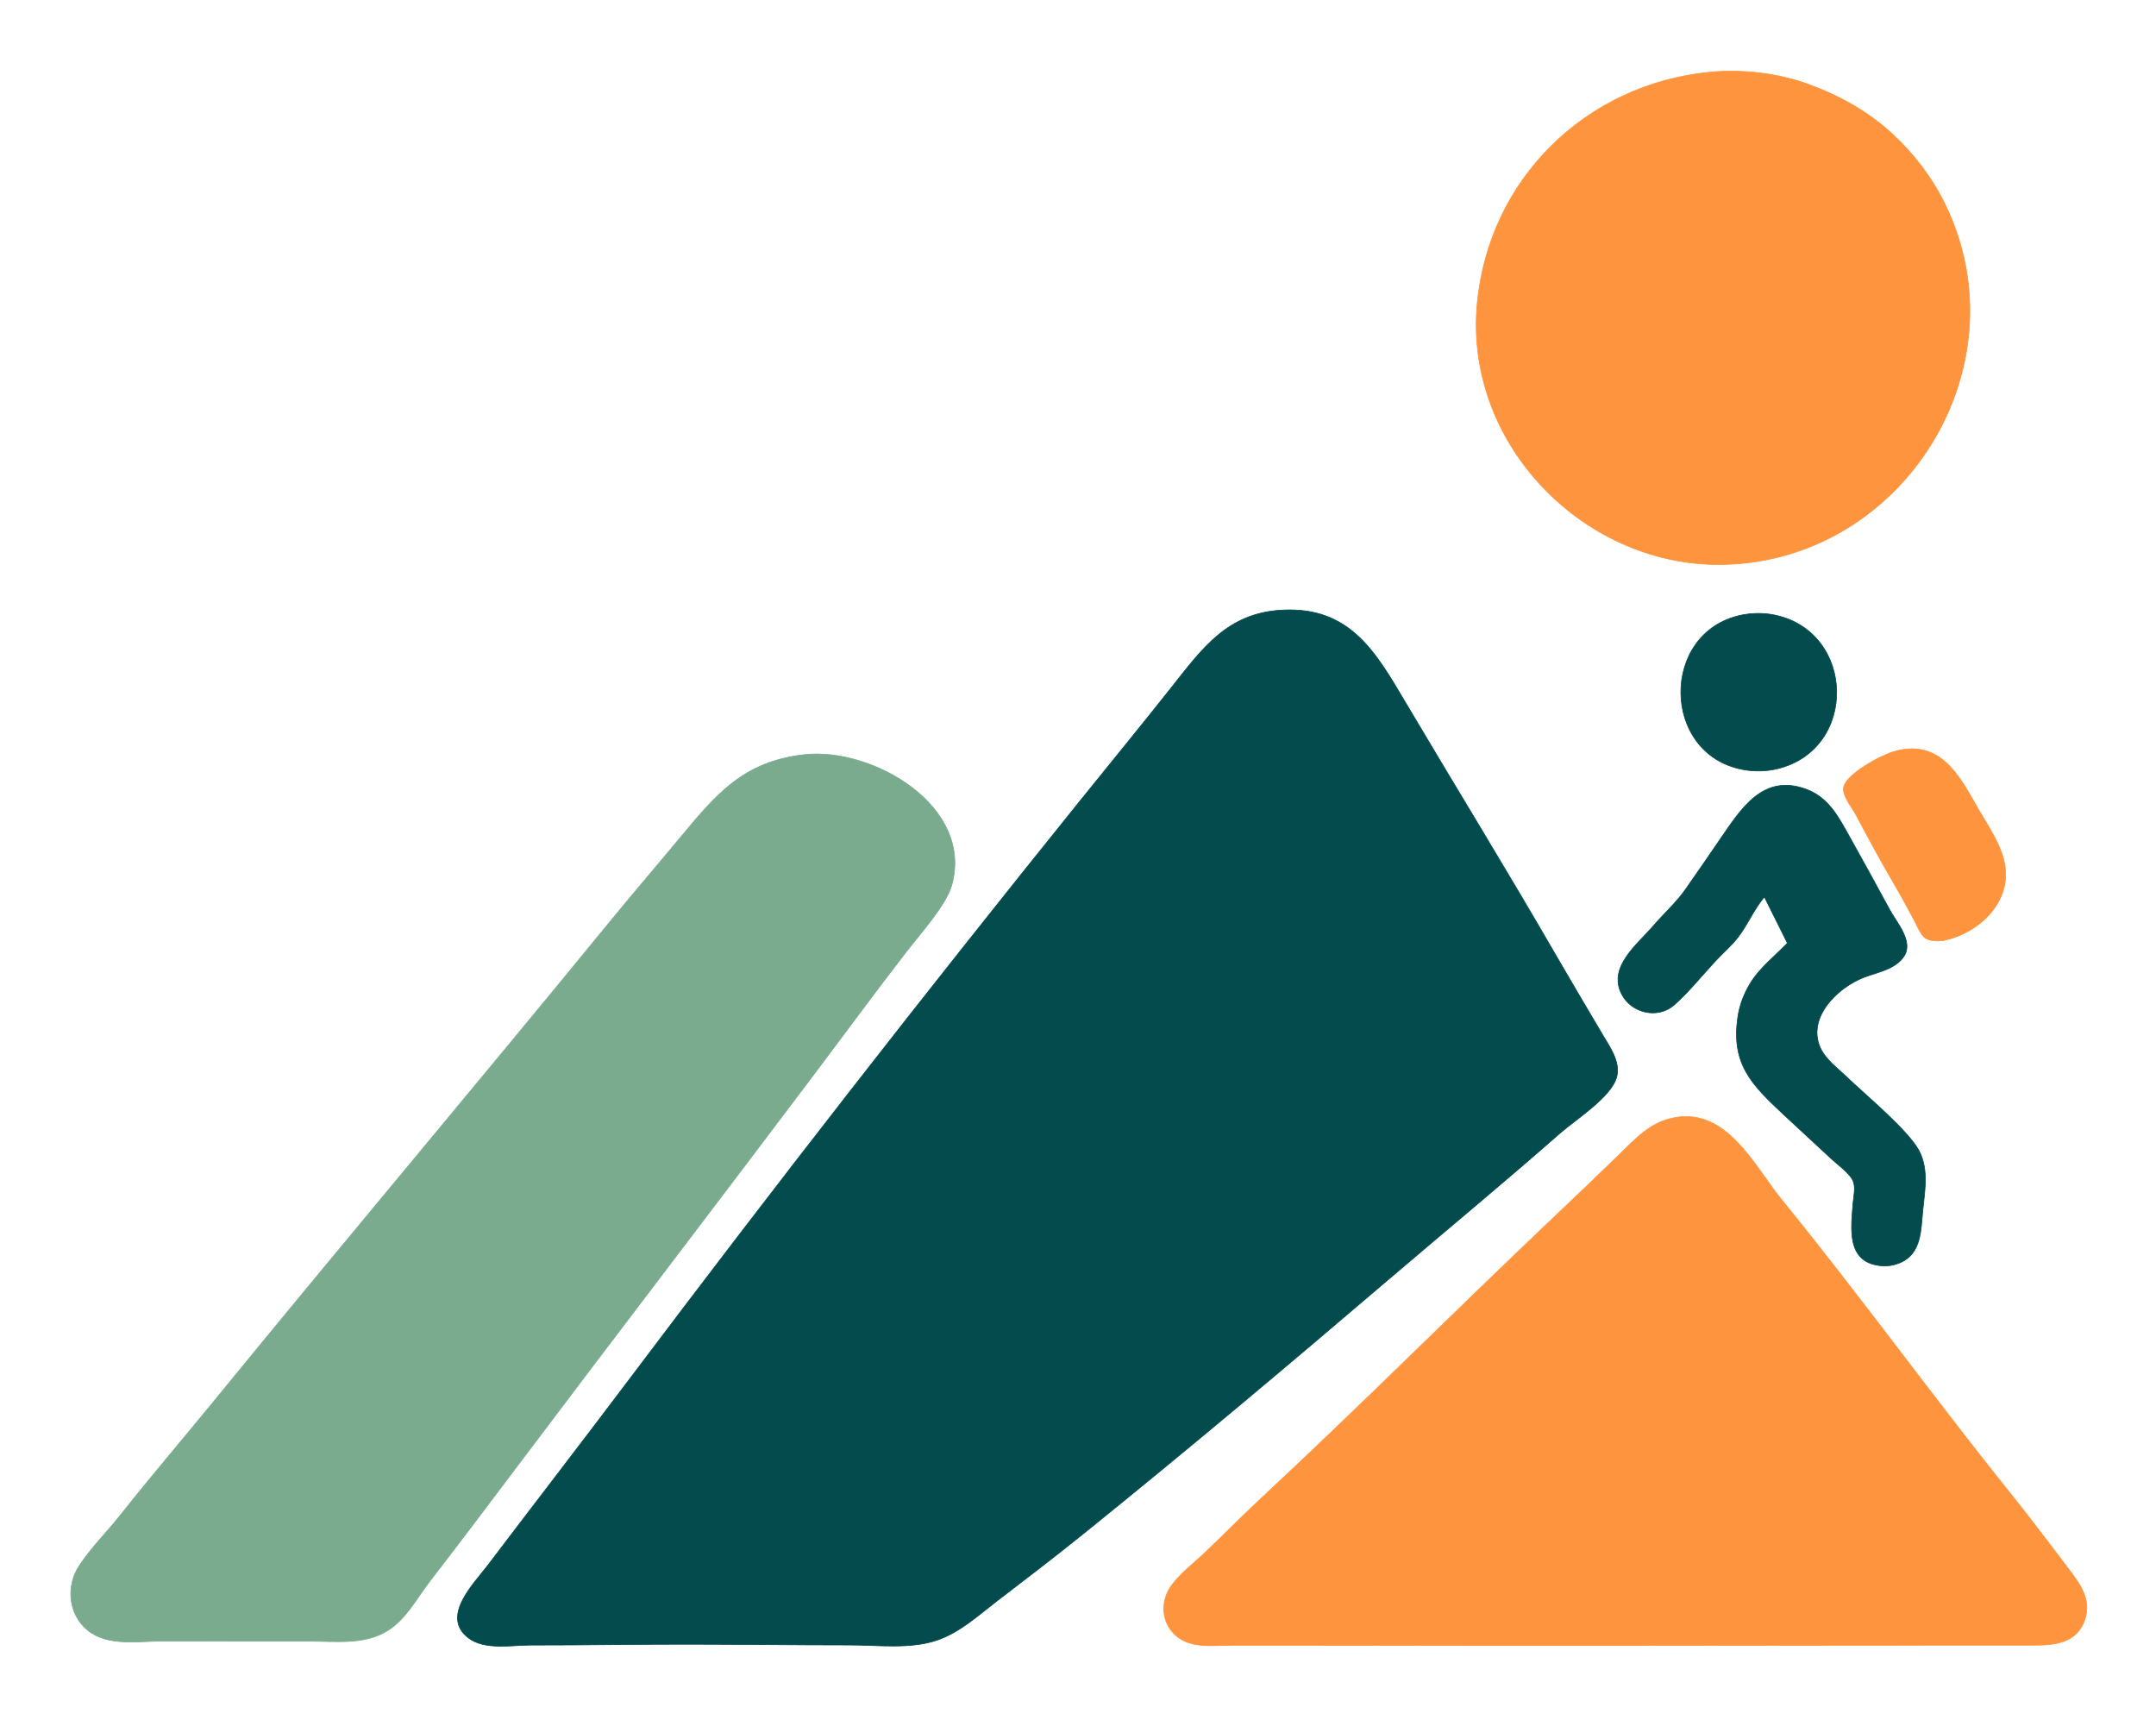
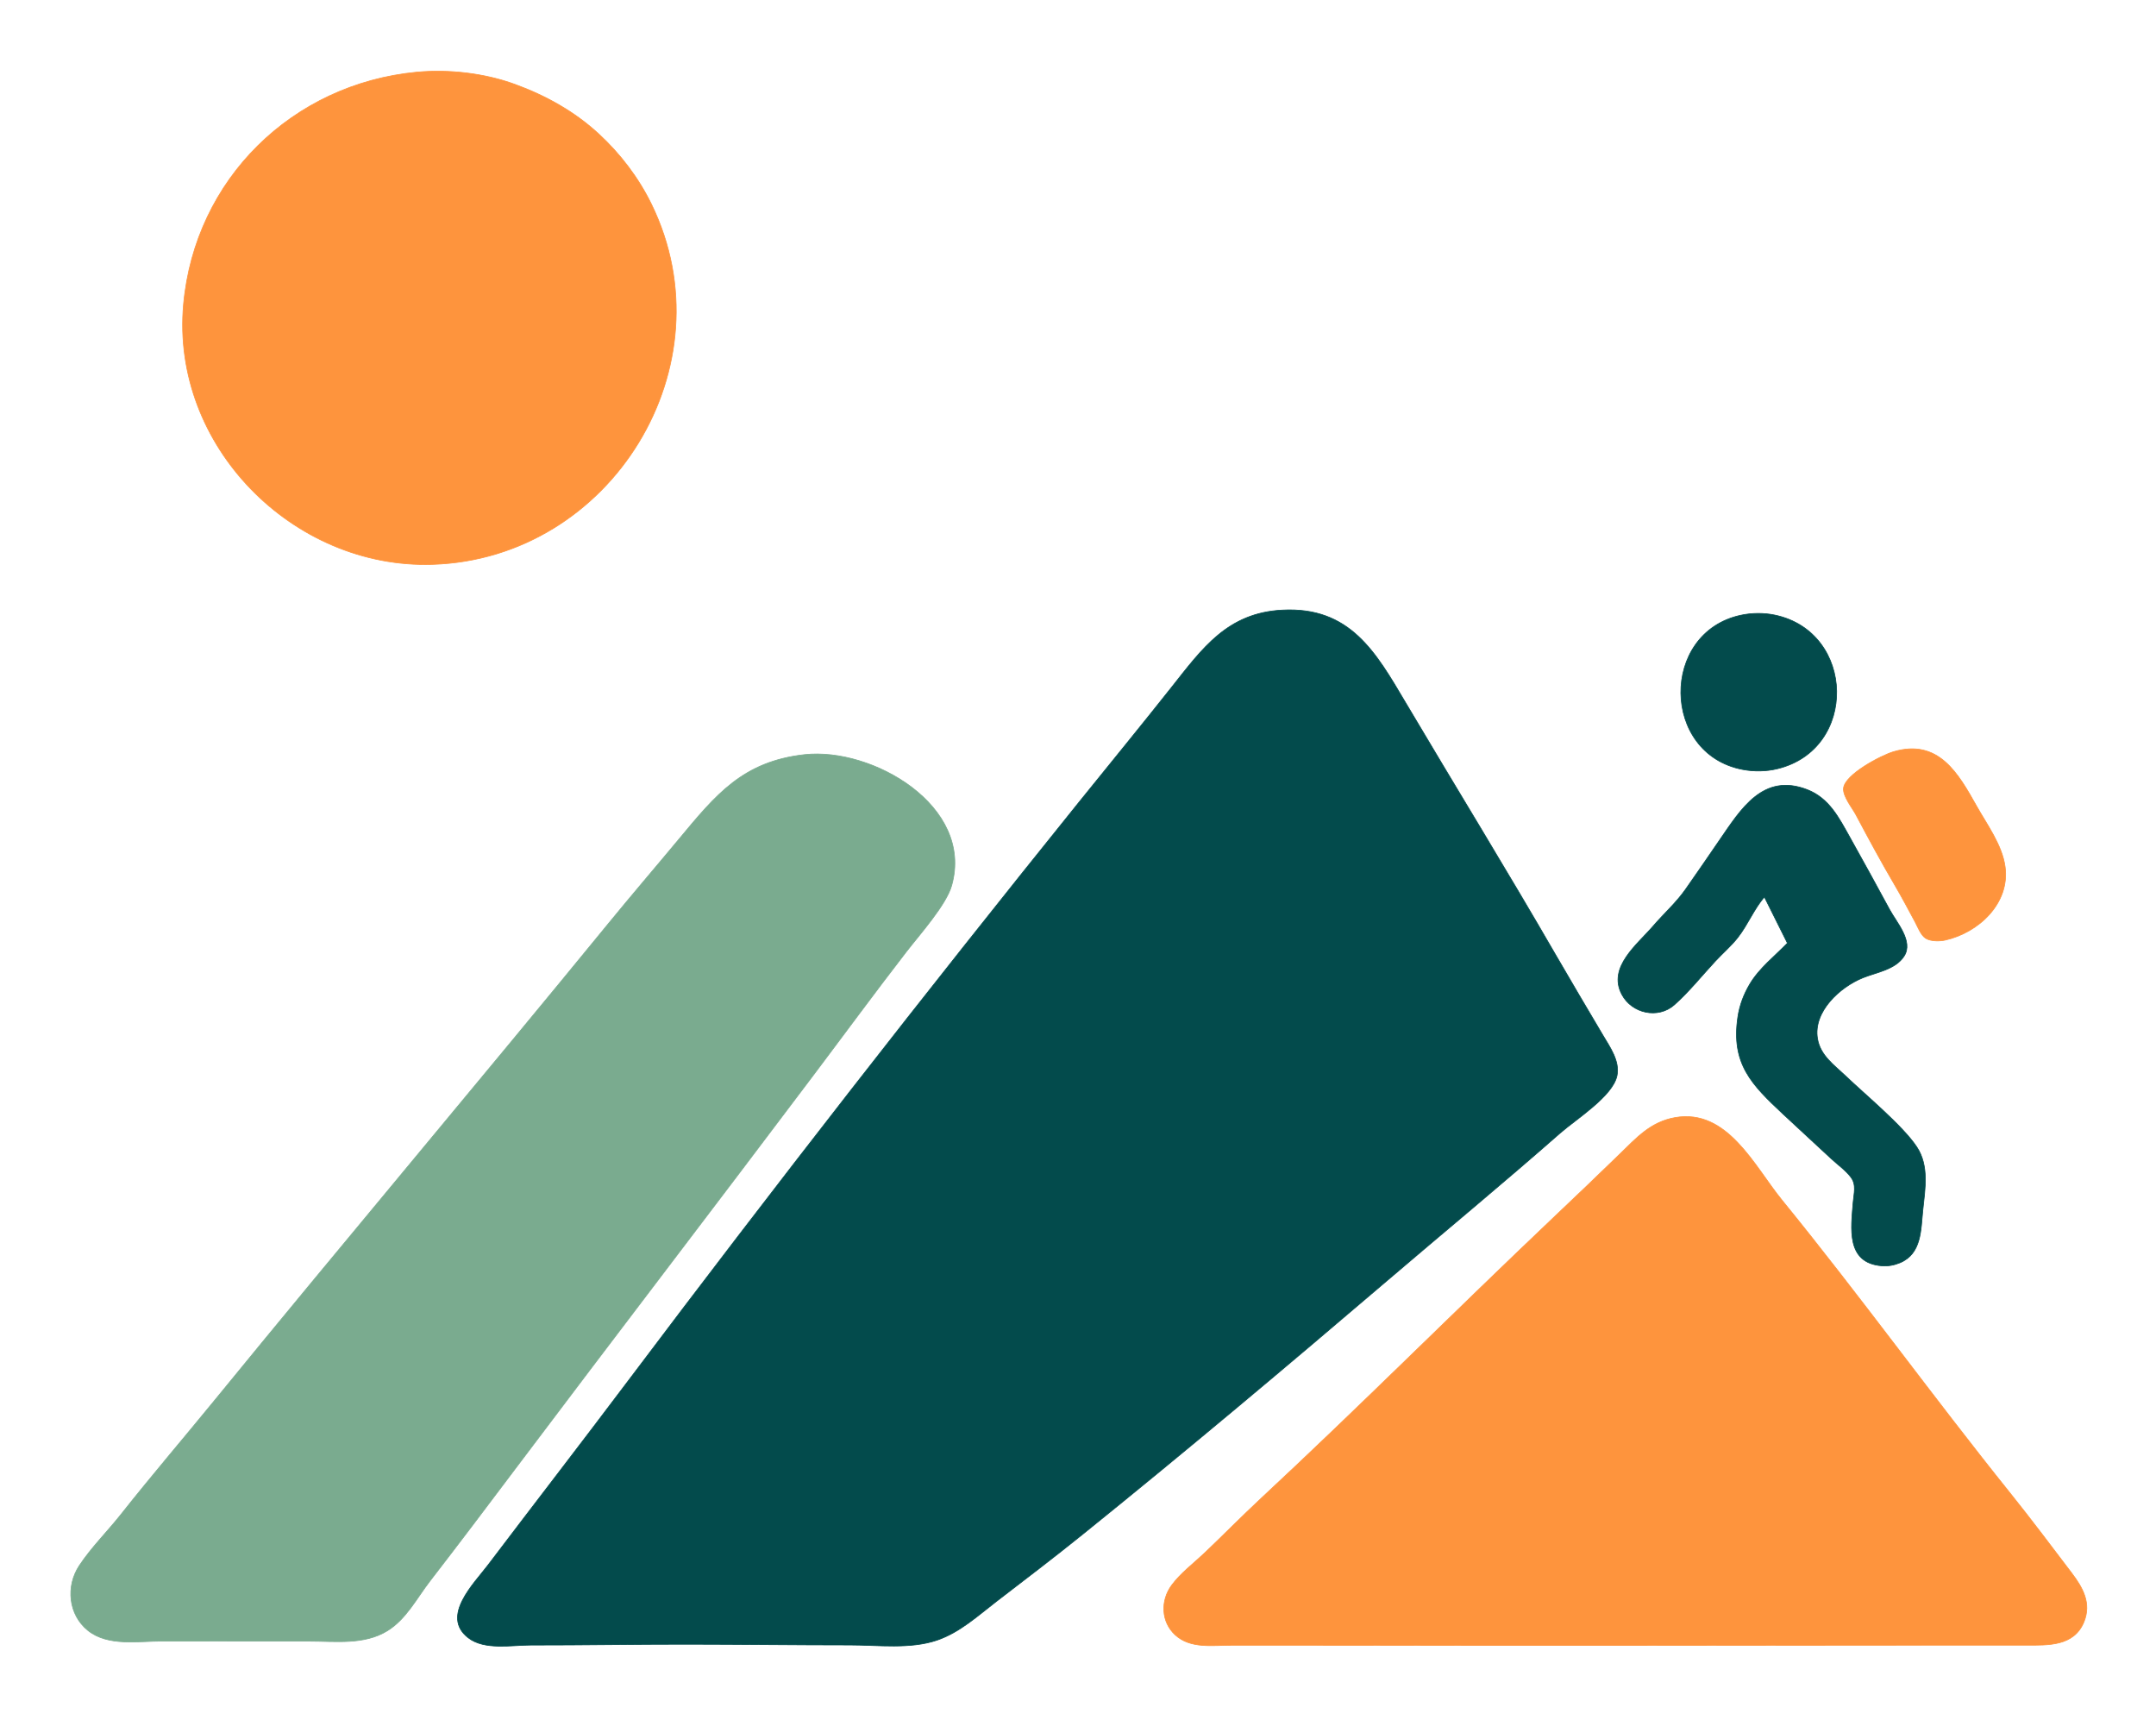
<svg xmlns="http://www.w3.org/2000/svg" viewBox="124 218 790 630" role="img" aria-label="Mijn Leefstijl: berg en klimmer">
  <path d="M593.8 441.5C618.7 440.16 628.13 456.98 639.04 475.41C657.26 506.18 676.02 536.65 693.91 567.61C699.64 577.52 705.49 587.36 711.32 597.22C713.91 601.61 717.59 606.71 716.51 612.04C714.99 619.59 701.44 628.03 695.64 633.12C674.68 651.54 653.14 669.32 631.92 687.43C595.2 718.77 558.24 749.83 520.65 780.12C510.29 788.47 499.7 796.53 489.15 804.63C482.27 809.91 475.76 815.97 467.41 818.84C457.51 822.23 445.81 820.63 435.5 820.63C415.5 820.63 395.5 820.37 375.5 820.35C356.5 820.34 337.5 820.68 318.5 820.66C311.45 820.66 301.53 822.62 295.55 817.97C285.39 810.07 297.7 798.1 302.84 791.31C319.79 768.94 336.97 746.74 353.85 724.31C407.87 652.55 463.04 581.79 519.38 511.86C530.68 497.84 542.12 483.9 553.29 469.78C564.64 455.45 573.74 442.57 593.8 441.5ZM761.78 443.4C765.84 442.52 770.26 442.47 774.32 443.32C803.89 449.52 804.9 492.48 775.24 499.63C771.12 500.63 766.69 500.68 762.53 499.89C732.68 494.21 732.28 449.83 761.78 443.4ZM778.94 563.5C776.13 557.86 773.31 552.23 770.5 546.59C766.7 551.02 764.46 556.69 760.86 561.33C758.43 564.47 755.28 567.15 752.57 570.07C747.66 575.35 742.95 581.26 737.56 586.07C731.56 591.43 721.9 589.26 718.24 582.26C713 572.26 724.02 563.94 729.75 557.25C733.58 552.79 738.08 548.79 741.49 543.98C745.77 537.93 749.93 531.78 754.14 525.67C761.9 514.42 770.02 500.97 786.25 507.3C794.27 510.43 797.85 517.65 801.8 524.69C806.72 533.48 811.57 542.3 816.36 551.16C818.92 555.91 825.2 562.82 821.72 568.24C818.54 573.2 811.7 574.16 806.65 576.18C798.13 579.61 788.32 588.62 789.97 598.5C791 604.69 796.03 608.13 800.29 612.19C807.46 619.04 821.25 630.44 826.35 638.18C830.91 645.09 829.39 653.53 828.57 661.29C827.81 668.55 828.15 677.27 820.19 680.6C818.09 681.48 815.81 681.9 813.54 681.72C800.28 680.69 802.29 667.79 803.02 658.5C803.28 655.22 804.31 652.06 802.21 649.27C800.25 646.67 797.39 644.7 795.02 642.49C789.15 637.01 783.21 631.61 777.35 626.12C765.86 615.37 758.19 607.74 760.79 590.5C761.43 586.23 762.91 582.33 765.1 578.61C768.59 572.69 774.22 568.38 778.94 563.5Z" fill="#034B4C" fill-rule="evenodd" stroke="#034B4C" stroke-width="0.25" stroke-linejoin="round" />
-   <path d="M750.69 244.43C762.44 243.32 775.5 244.82 786.61 248.87C797.95 253 808.5 258.85 817.41 267.08C825.29 274.35 831.98 283.14 836.69 292.78C865.61 351.98 822.01 422.68 756.5 424.77C705.34 426.41 660.55 381.27 665.25 329.51C669.42 283.65 705.13 248.76 750.69 244.43ZM817.79 493.39C834.33 488.48 841.57 501.39 848.25 513.28C852.12 520.17 857.64 527.58 858.72 535.56C860.53 548.89 849.04 559.63 836.82 562.39C834.78 562.86 831.61 562.89 829.73 561.81C827.84 560.71 826.71 557.58 825.72 555.74C823.28 551.21 820.89 546.68 818.28 542.24C813.32 533.8 808.62 525.09 804.02 516.44C802.67 513.9 799.2 509.72 799.5 506.75C800.01 501.67 813.3 494.72 817.79 493.39ZM737.77 627.41C756.97 624.01 766.85 645.25 776.92 657.61C805.57 692.78 832.12 729.6 860.53 764.96C868.26 774.59 875.68 784.48 883.15 794.32C887.21 799.68 890.39 805.36 887.6 812.18C883.95 821.08 874.57 820.71 866.5 820.7C848.83 820.68 831.17 820.7 813.5 820.71C749.83 820.76 686.17 820.9 622.5 820.74C606.83 820.7 591.17 820.74 575.5 820.72C568.45 820.7 560.24 822.12 554.6 816.92C549.38 812.08 549.21 804.34 553.3 798.76C556.59 794.28 561.39 790.72 565.4 786.91C572.4 780.24 579.17 773.34 586.26 766.75C622.32 733.21 657.15 698.29 692.88 664.39C701.09 656.61 709.29 648.79 717.4 640.9C723.63 634.85 728.77 629 737.77 627.41Z" fill="#FE943D" fill-rule="evenodd" stroke="#FE943D" stroke-width="0.25" stroke-linejoin="round" />
+   <path d="M750.69 244.43C762.44 243.32 775.5 244.82 786.61 248.87C797.95 253 808.5 258.85 817.41 267.08C825.29 274.35 831.98 283.14 836.69 292.78C865.61 351.98 822.01 422.68 756.5 424.77C705.34 426.41 660.55 381.27 665.25 329.51C669.42 283.65 705.13 248.76 750.69 244.43Z" fill="#FE943D" fill-rule="evenodd" stroke="#FE943D" stroke-width="0.25" stroke-linejoin="round" transform="translate(-474 0)" id="sun" />
+   <path d="M817.79 493.39C834.33 488.48 841.57 501.39 848.25 513.28C852.12 520.17 857.64 527.58 858.72 535.56C860.53 548.89 849.04 559.63 836.82 562.39C834.78 562.86 831.61 562.89 829.73 561.81C827.84 560.71 826.71 557.58 825.72 555.74C823.28 551.21 820.89 546.68 818.28 542.24C813.32 533.8 808.62 525.09 804.02 516.44C802.67 513.9 799.2 509.72 799.5 506.75C800.01 501.67 813.3 494.72 817.79 493.39ZM737.77 627.41C756.97 624.01 766.85 645.25 776.92 657.61C805.57 692.78 832.12 729.6 860.53 764.96C868.26 774.59 875.68 784.48 883.15 794.32C887.21 799.68 890.39 805.36 887.6 812.18C883.95 821.08 874.57 820.71 866.5 820.7C848.83 820.68 831.17 820.7 813.5 820.71C749.83 820.76 686.17 820.9 622.5 820.74C606.83 820.7 591.17 820.74 575.5 820.72C568.45 820.7 560.24 822.12 554.6 816.92C549.38 812.08 549.21 804.34 553.3 798.76C556.59 794.28 561.39 790.72 565.4 786.91C572.4 780.24 579.17 773.34 586.26 766.75C622.32 733.21 657.15 698.29 692.88 664.39C701.09 656.61 709.29 648.79 717.4 640.9C723.63 634.85 728.77 629 737.77 627.41Z" fill="#FE943D" fill-rule="evenodd" stroke="#FE943D" stroke-width="0.25" stroke-linejoin="round" />
  <path d="M418.78 494.45C443.55 491.69 480.91 513.15 472.73 542.34C470.71 549.55 460.9 560.44 456.11 566.65C444.47 581.69 433.2 597.06 421.75 612.25C385.68 660.17 349.17 707.76 313.11 755.66C302.67 769.53 292.22 783.4 281.6 797.13C276.75 803.4 272.85 811.17 265.92 815.43C257.43 820.65 247.03 819.23 237.5 819.23C219.5 819.22 201.5 819.24 183.5 819.2C174.72 819.18 163.58 821.23 156.21 815.3C149.04 809.53 148.06 799.11 153.04 791.57C157.42 784.93 163.38 779.04 168.32 772.8C179.47 758.69 191.19 745.02 202.57 731.09C250.36 672.59 299.1 614.84 346.91 556.37C355.45 545.92 364.24 535.69 372.86 525.32C386.36 509.08 396.2 496.97 418.78 494.45Z" fill="#7AAB8F" fill-rule="evenodd" stroke="#7AAB8F" stroke-width="0.25" stroke-linejoin="round" />
</svg>
